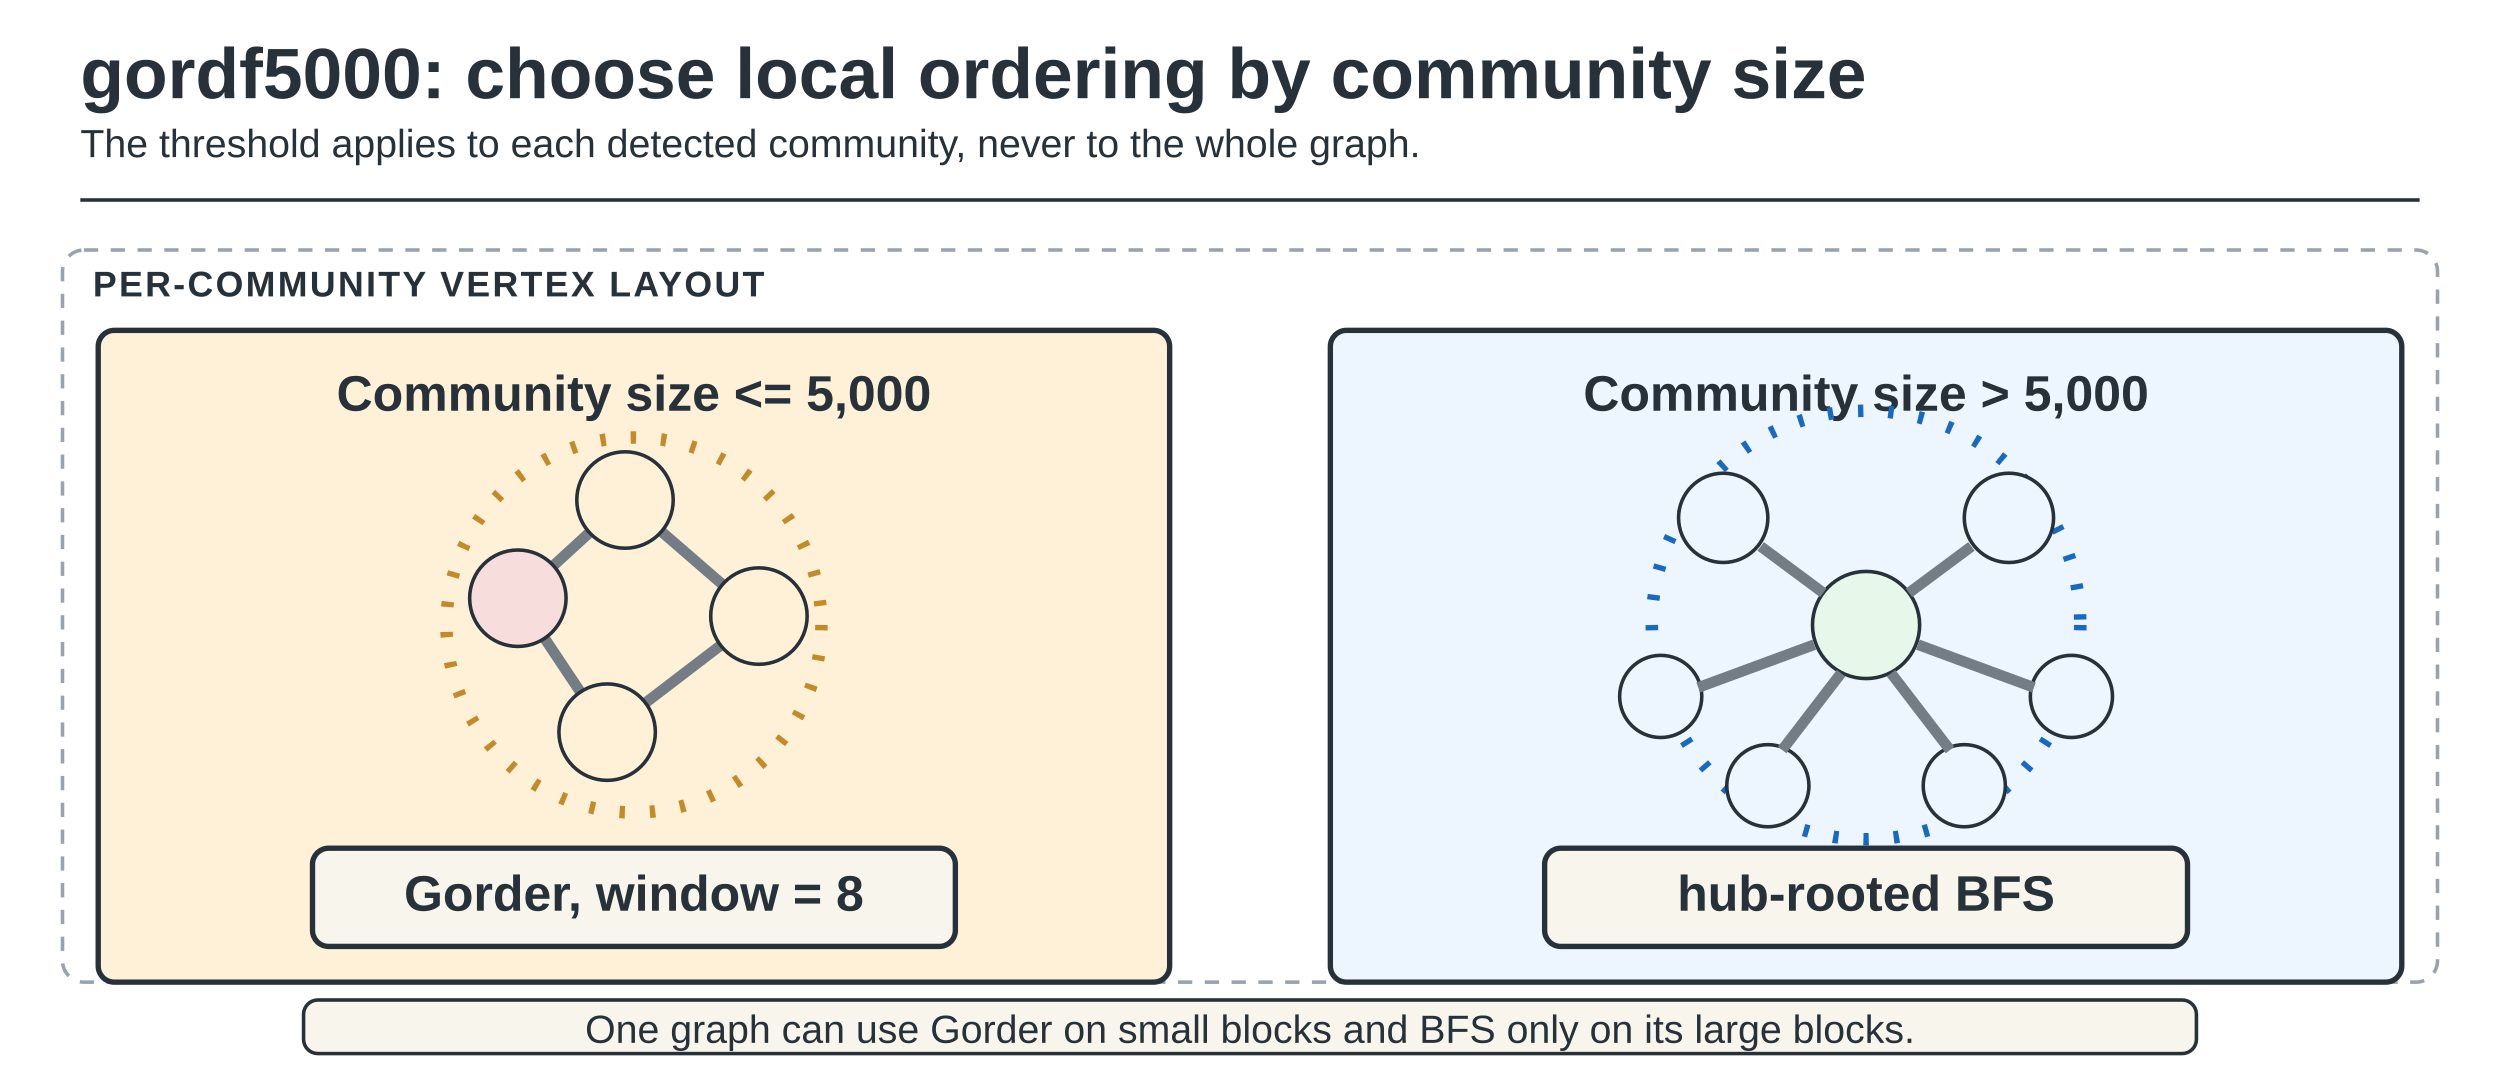
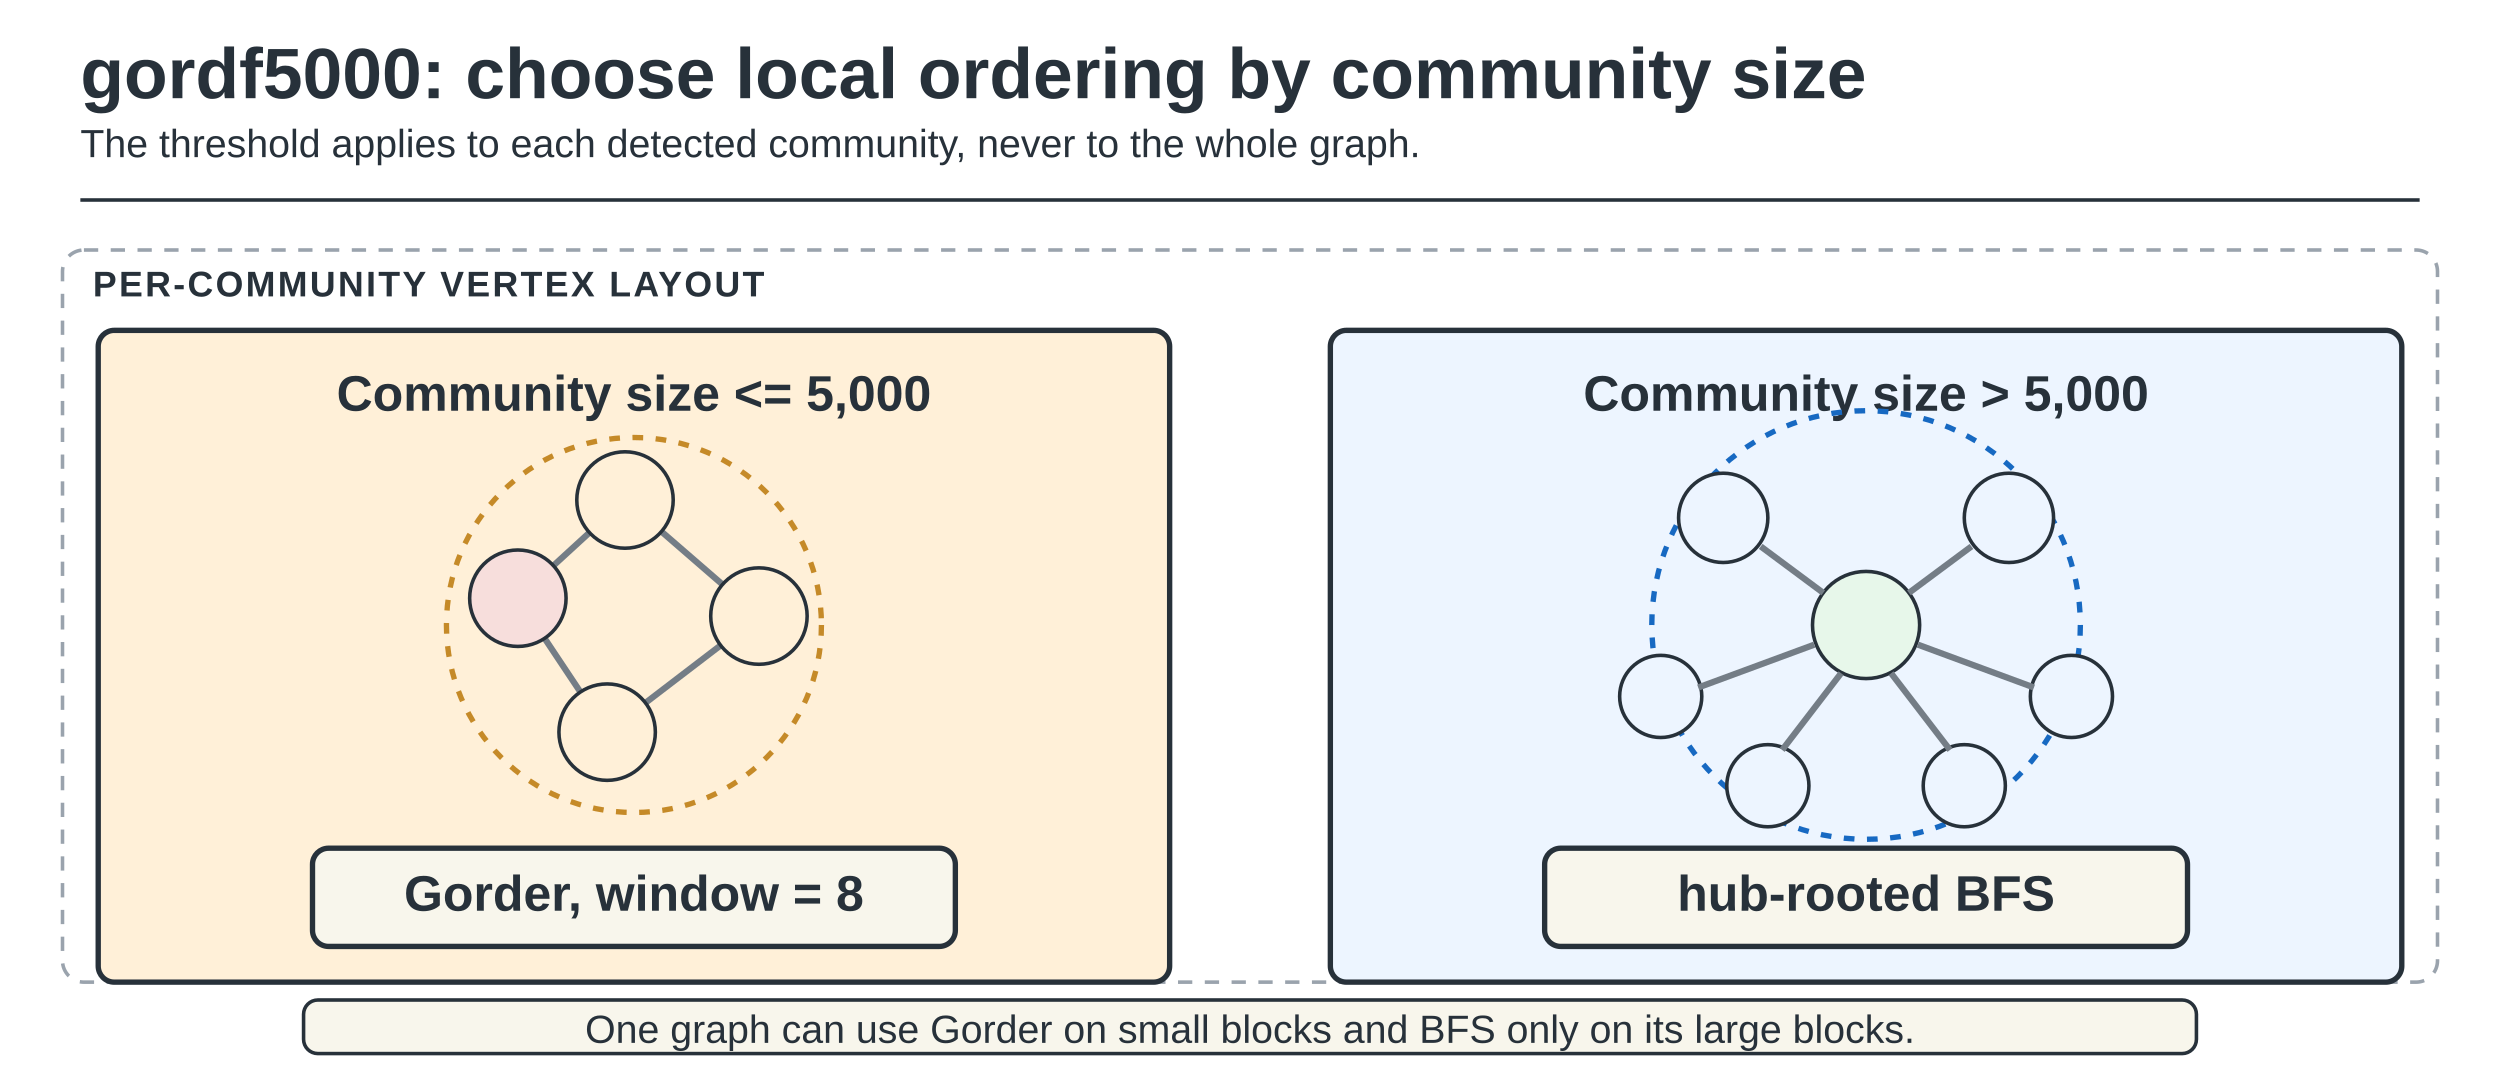
<svg xmlns="http://www.w3.org/2000/svg" width="1400" height="600" viewBox="0 0 1400 600" role="img" aria-labelledby="title desc" fill="#27313A">
  <style>
    :root{color-scheme:light dark}
    @media(prefers-color-scheme:dark){
      [fill="#27313A"]{fill:#ECE7DD}[stroke="#27313A"]{stroke:#ECE7DD}
      [fill="#F8F6EC"]{fill:#252A2E}[fill="#EDF5FF"]{fill:#273846}
      [fill="#E7F7EA"]{fill:#24382A}[fill="#FFF0D8"]{fill:#3B3122}
      [fill="#F7DEDC"]{fill:#3D292A}[fill="#EEE9FF"]{fill:#302C3C}
      [stroke="#9AA3AD"]{stroke:#747D86}
    }
    .sans{font-family:Arial,Helvetica,sans-serif}
    .title{font-size:40px;font-weight:700}.subtitle{font-size:22px}
    .domain{font-size:20px;font-weight:700;letter-spacing:1.3px}
    .heading{font-size:28px;font-weight:700}.body{font-size:22px}
    .label{font-size:20px;font-weight:700}
-     .edge{stroke:#747D86;stroke-width:6}
+     .edge{stroke:#747D86;stroke-width:3.5}
  </style>
  <text x="45" y="55" class="sans title">gordf5000: choose local ordering by community size</text>
  <text x="45" y="88" class="sans subtitle">The threshold applies to each detected community, never to the whole graph.</text>
  <line x1="45" y1="112" x2="1355" y2="112" stroke="#27313A" stroke-width="2" />
  <rect x="35" y="140" width="1330" height="410" rx="12" fill="none" stroke="#9AA3AD" stroke-width="2" stroke-dasharray="8 7" />
  <text x="52" y="166" class="sans domain">PER-COMMUNITY VERTEX LAYOUT</text>
  <g transform="translate(0 35)">
    <rect x="55" y="150" width="600" height="365" rx="9" fill="#FFF0D8" stroke="#27313A" stroke-width="3" />
    <text x="355" y="195" text-anchor="middle" class="sans heading">Community size &lt;= 5,000</text>
-     <circle cx="355" cy="315" r="105" fill="none" stroke="#C58A28" stroke-width="7" stroke-dasharray="3 14" />
+     <circle cx="355" cy="315" r="105" fill="none" stroke="#C58A28" stroke-width="3" stroke-dasharray="6 7" />
    <line x1="290" y1="300" x2="350" y2="245" class="edge" />
    <line x1="290" y1="300" x2="340" y2="375" class="edge" />
    <line x1="350" y1="245" x2="425" y2="310" class="edge" />
    <line x1="340" y1="375" x2="425" y2="310" class="edge" />
    <circle cx="290" cy="300" r="27" fill="#F7DEDC" stroke="#27313A" stroke-width="2" />
    <circle cx="350" cy="245" r="27" fill="#FFF0D8" stroke="#27313A" stroke-width="2" />
    <circle cx="340" cy="375" r="27" fill="#FFF0D8" stroke="#27313A" stroke-width="2" />
    <circle cx="425" cy="310" r="27" fill="#FFF0D8" stroke="#27313A" stroke-width="2" />
    <rect x="175" y="440" width="360" height="55" rx="9" fill="#F8F6EC" stroke="#27313A" stroke-width="3" />
    <text x="355" y="475" text-anchor="middle" class="sans heading">Gorder, window = 8</text>
    <rect x="745" y="150" width="600" height="365" rx="9" fill="#EDF5FF" stroke="#27313A" stroke-width="3" />
    <text x="1045" y="195" text-anchor="middle" class="sans heading">Community size &gt; 5,000</text>
-     <circle cx="1045" cy="315" r="120" fill="none" stroke="#1769C2" stroke-width="7" stroke-dasharray="3 14" />
+     <circle cx="1045" cy="315" r="120" fill="none" stroke="#1769C2" stroke-width="3" stroke-dasharray="6 7" />
    <circle cx="1045" cy="315" r="30" fill="#E7F7EA" stroke="#27313A" stroke-width="2" />
    <circle cx="965" cy="255" r="25" fill="#EDF5FF" stroke="#27313A" stroke-width="2" />
    <circle cx="1125" cy="255" r="25" fill="#EDF5FF" stroke="#27313A" stroke-width="2" />
    <circle cx="930" cy="355" r="23" fill="#EDF5FF" stroke="#27313A" stroke-width="2" />
    <circle cx="990" cy="405" r="23" fill="#EDF5FF" stroke="#27313A" stroke-width="2" />
    <circle cx="1100" cy="405" r="23" fill="#EDF5FF" stroke="#27313A" stroke-width="2" />
    <circle cx="1160" cy="355" r="23" fill="#EDF5FF" stroke="#27313A" stroke-width="2" />
    <line x1="1021" y1="297" x2="986" y2="271" class="edge" />
    <line x1="1069" y1="297" x2="1104" y2="271" class="edge" />
    <line x1="1016" y1="326" x2="951" y2="350" class="edge" />
    <line x1="1031" y1="342" x2="998" y2="385" class="edge" />
    <line x1="1059" y1="342" x2="1092" y2="385" class="edge" />
    <line x1="1074" y1="326" x2="1139" y2="350" class="edge" />
    <rect x="865" y="440" width="360" height="55" rx="9" fill="#F8F6EC" stroke="#27313A" stroke-width="3" />
    <text x="1045" y="475" text-anchor="middle" class="sans heading">hub-rooted BFS</text>
  </g>
  <rect x="170" y="560" width="1060" height="30" rx="8" fill="#F8F6EC" stroke="#27313A" stroke-width="2" />
  <text x="700" y="584" text-anchor="middle" class="sans body">One graph can use Gorder on small blocks and BFS only on its large blocks.</text>
</svg>
